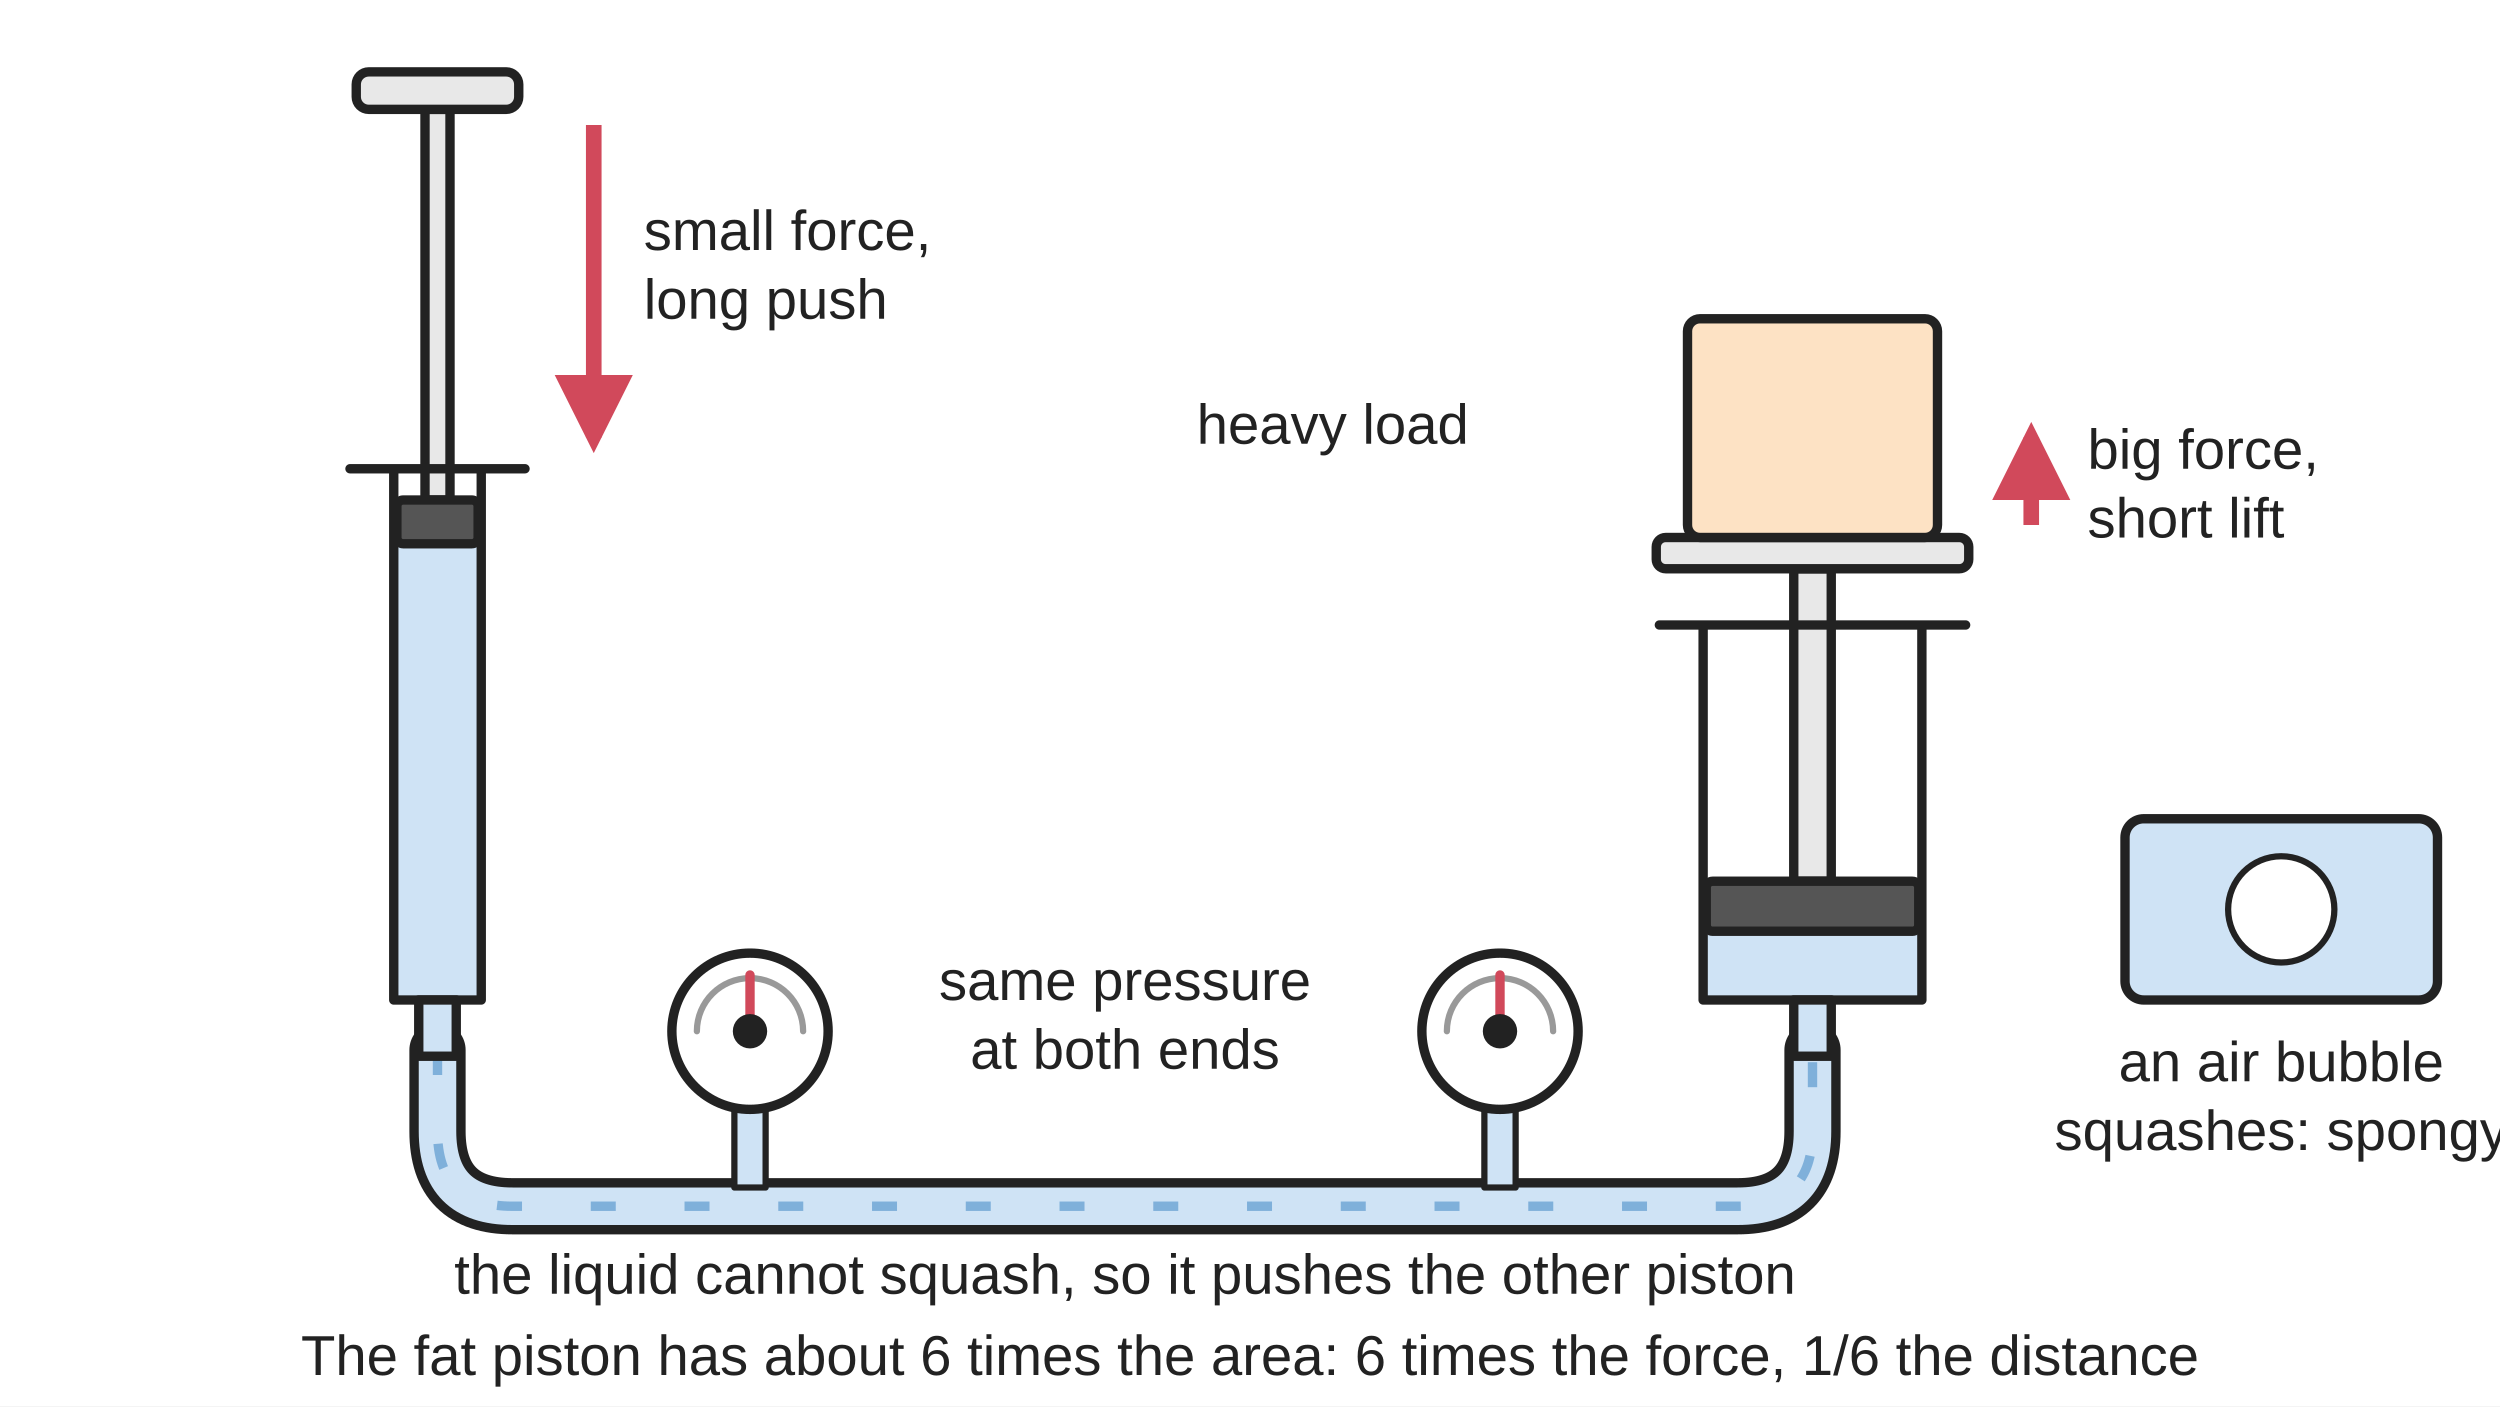
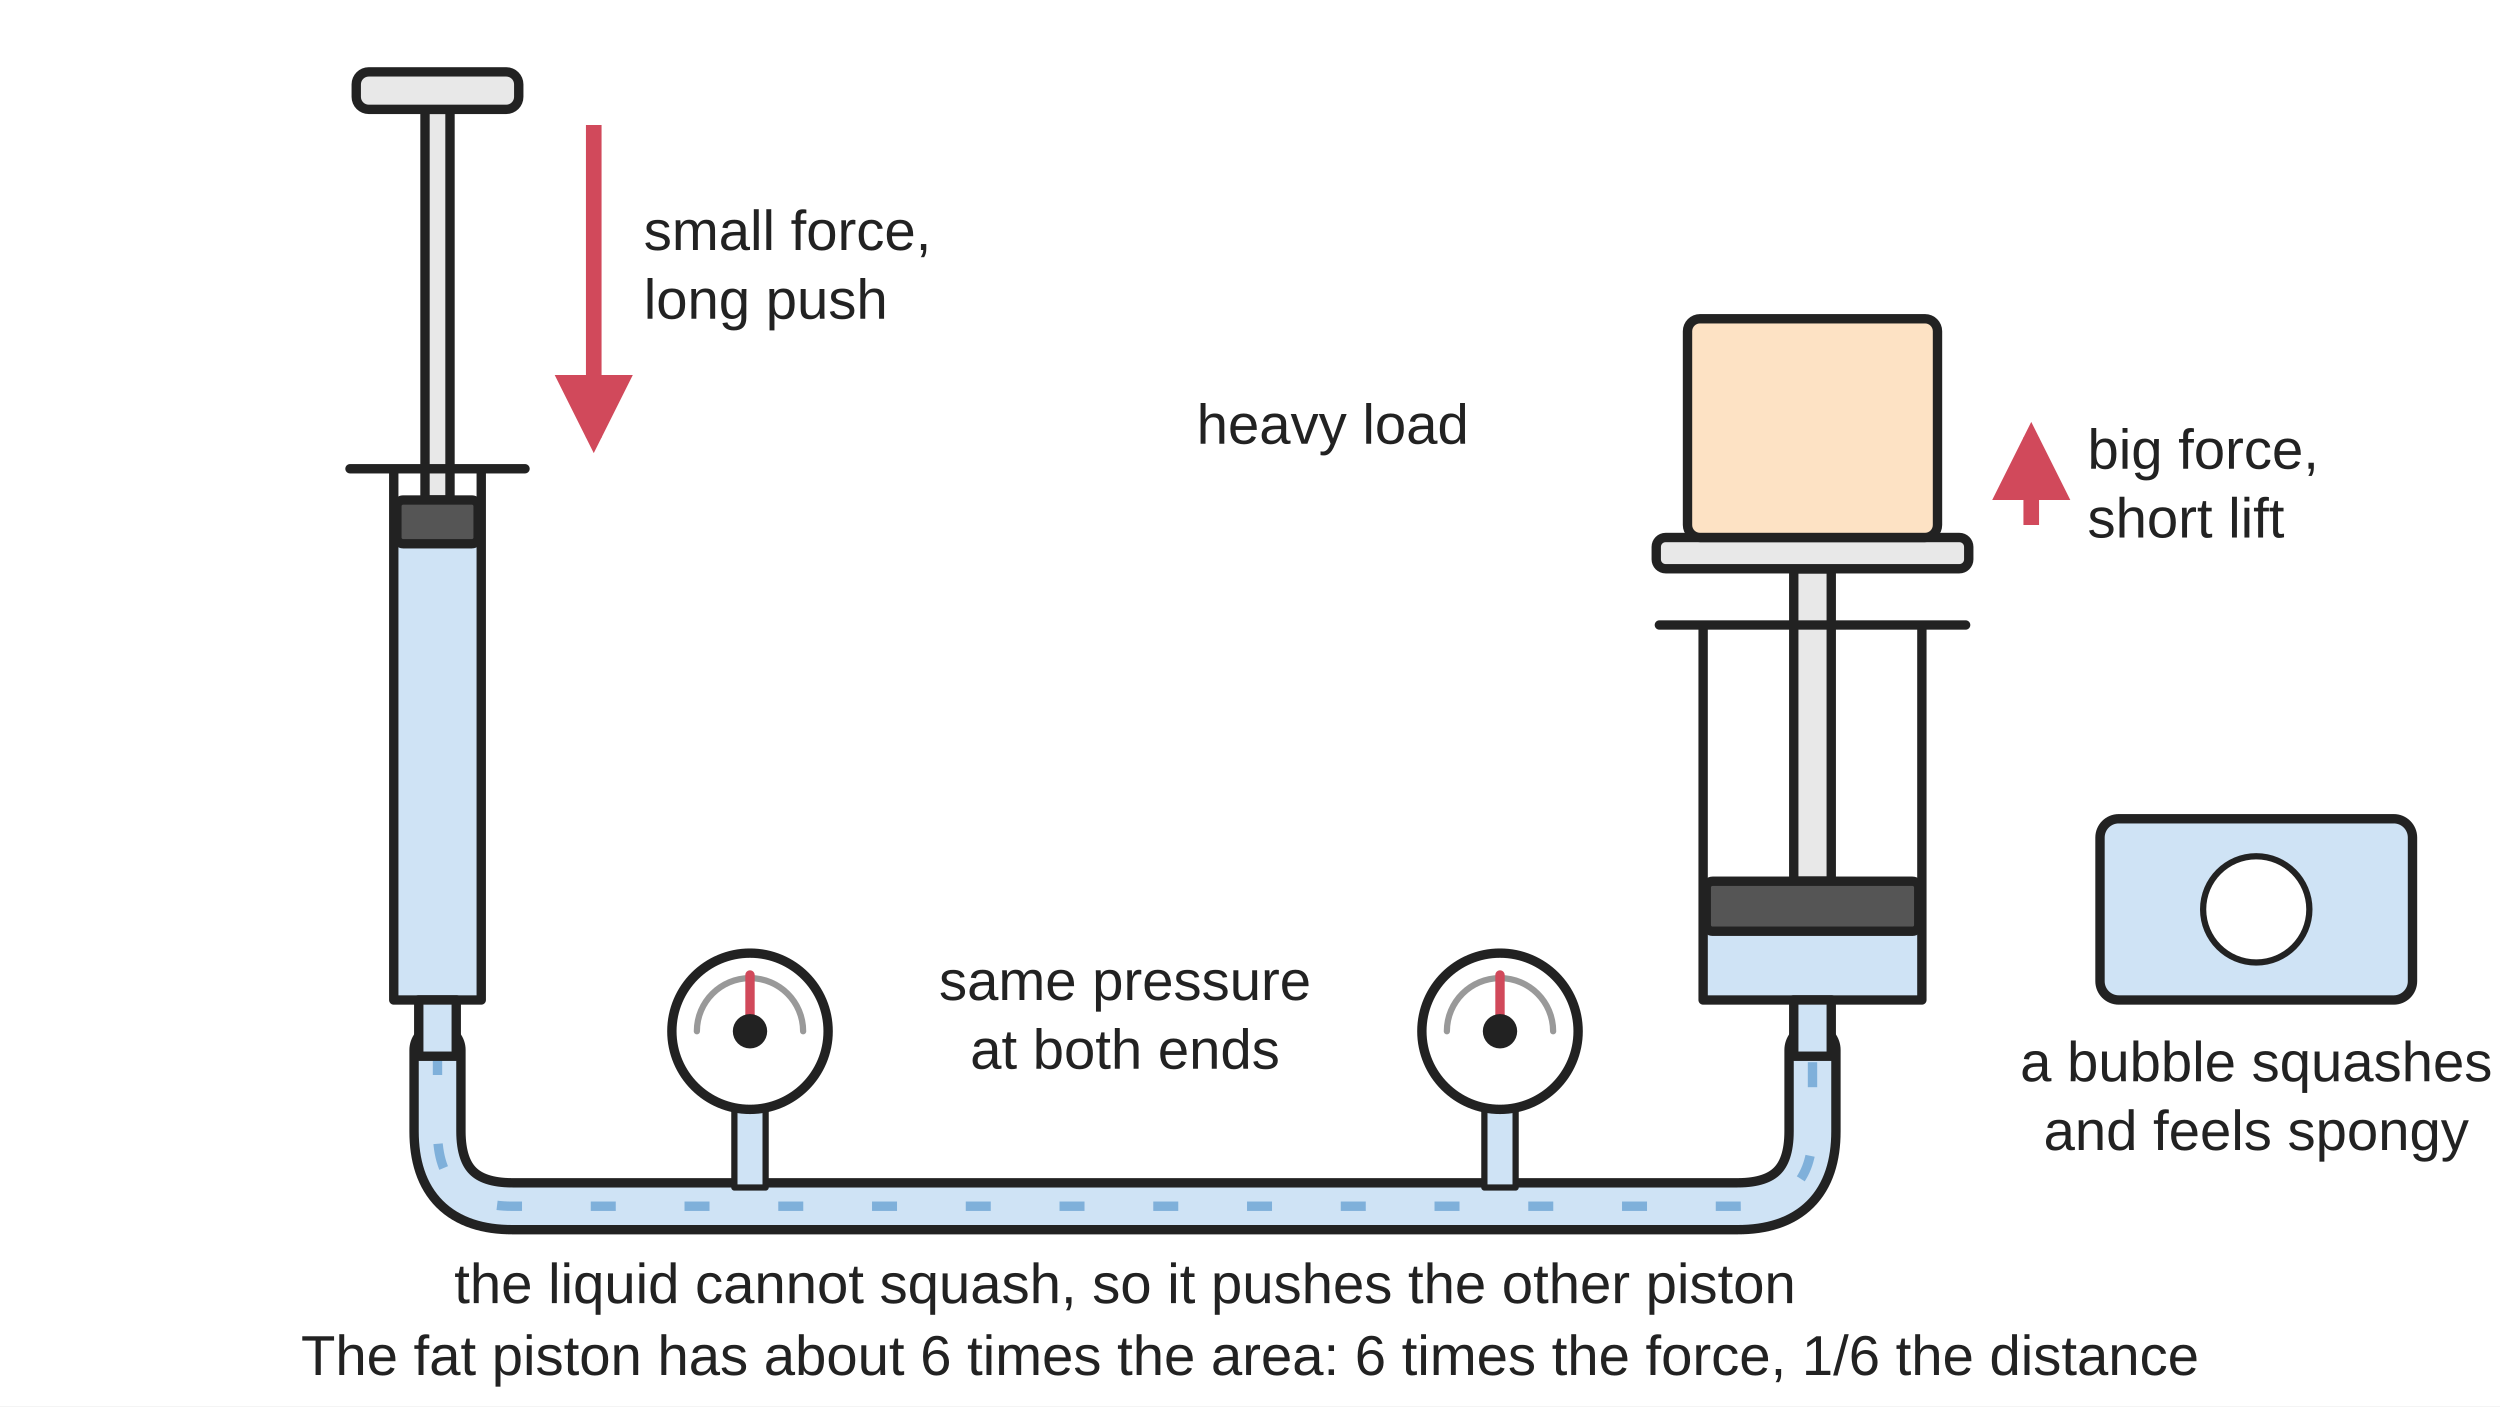
<svg xmlns="http://www.w3.org/2000/svg" viewBox="0 0 800 450" width="800" height="450" role="img">
  <rect width="800" height="450" fill="#ffffff" />
  <defs>
    <marker id="ah" viewBox="0 0 10 10" refX="8" refY="5" markerWidth="5" markerHeight="5" orient="auto-start-reverse">
      <path d="M0,0 L10,5 L0,10 z" fill="#d1495b" />
    </marker>
    <pattern id="hatch" width="10" height="10" patternUnits="userSpaceOnUse" patternTransform="rotate(45)">
      <line x1="0" y1="0" x2="0" y2="10" stroke="#222" stroke-width="2" />
    </pattern>
  </defs>
  <g stroke="#222" stroke-width="3" stroke-linejoin="round" stroke-linecap="round">
    <path d="M140,336 V362 Q140,386 164,386 H556 Q580,386 580,362 V336" fill="none" stroke-width="18" />
    <path d="M140,336 V362 Q140,386 164,386 H556 Q580,386 580,362 V336" fill="none" stroke="#cfe3f5" stroke-width="12" />
    <path d="M140,336 V362 Q140,386 164,386 H556 Q580,386 580,362 V336" fill="none" stroke="#7fb0da" stroke-width="3" stroke-dasharray="8 22" stroke-linecap="butt">
      <animate attributeName="stroke-dashoffset" values="0;0;0;-400;-400;0;0;0" keyTimes="0;0.08;0.14;0.46;0.6;0.86;0.92;1" dur="5s" repeatCount="indefinite" calcMode="spline" keySplines="0.4 0 0.6 1;0.4 0 0.6 1;0.4 0 0.6 1;0.4 0 0.6 1;0.4 0 0.6 1;0.4 0 0.6 1;0.4 0 0.6 1" />
    </path>
    <rect x="235" y="352" width="10" height="28" fill="#cfe3f5" stroke-width="2" />
    <circle cx="240" cy="330" r="25" fill="#ffffff" />
    <path d="M240,330 m-17,0 a17,17 0 0 1 34,0" fill="none" stroke="#999" stroke-width="2" />
    <g>
      <animateTransform attributeName="transform" type="rotate" values="-60 240 330;-60 240 330;40 240 330;40 240 330;40 240 330;40 240 330;-60 240 330;-60 240 330" keyTimes="0;0.08;0.14;0.46;0.6;0.86;0.92;1" dur="5s" repeatCount="indefinite" calcMode="spline" keySplines="0.4 0 0.6 1;0.4 0 0.6 1;0.4 0 0.6 1;0.4 0 0.6 1;0.4 0 0.6 1;0.4 0 0.6 1;0.4 0 0.6 1" />
      <line x1="240" y1="330" x2="240" y2="312" stroke="#d1495b" stroke-width="3" />
    </g>
    <circle cx="240" cy="330" r="4" fill="#222" />
    <rect x="475" y="352" width="10" height="28" fill="#cfe3f5" stroke-width="2" />
    <circle cx="480" cy="330" r="25" fill="#ffffff" />
    <path d="M480,330 m-17,0 a17,17 0 0 1 34,0" fill="none" stroke="#999" stroke-width="2" />
    <g>
      <animateTransform attributeName="transform" type="rotate" values="-60 480 330;-60 480 330;40 480 330;40 480 330;40 480 330;40 480 330;-60 480 330;-60 480 330" keyTimes="0;0.08;0.14;0.46;0.6;0.86;0.92;1" dur="5s" repeatCount="indefinite" calcMode="spline" keySplines="0.4 0 0.6 1;0.4 0 0.6 1;0.4 0 0.6 1;0.4 0 0.6 1;0.4 0 0.6 1;0.4 0 0.6 1;0.4 0 0.6 1" />
      <line x1="480" y1="330" x2="480" y2="312" stroke="#d1495b" stroke-width="3" />
    </g>
    <circle cx="480" cy="330" r="4" fill="#222" />
    <rect x="126" y="150" width="28" height="170" fill="#ffffff" stroke="none" />
    <rect x="127" y="174" width="26" height="146" fill="#cfe3f5" stroke="none">
      <animate attributeName="y" values="174;174;174;274;274;174;174;174" keyTimes="0;0.08;0.14;0.46;0.6;0.86;0.92;1" dur="5s" repeatCount="indefinite" calcMode="spline" keySplines="0.4 0 0.6 1;0.4 0 0.6 1;0.4 0 0.6 1;0.4 0 0.6 1;0.4 0 0.6 1;0.4 0 0.6 1;0.4 0 0.6 1" />
      <animate attributeName="height" values="146;146;146;46;46;146;146;146" keyTimes="0;0.08;0.14;0.46;0.6;0.86;0.92;1" dur="5s" repeatCount="indefinite" calcMode="spline" keySplines="0.4 0 0.6 1;0.4 0 0.6 1;0.4 0 0.6 1;0.4 0 0.6 1;0.4 0 0.6 1;0.4 0 0.6 1;0.4 0 0.6 1" />
    </rect>
    <g>
      <animateTransform attributeName="transform" type="translate" values="0 0;0 0;0 0;0 100;0 100;0 0;0 0;0 0" keyTimes="0;0.08;0.14;0.46;0.6;0.86;0.92;1" dur="5s" repeatCount="indefinite" calcMode="spline" keySplines="0.4 0 0.6 1;0.4 0 0.6 1;0.4 0 0.6 1;0.4 0 0.6 1;0.4 0 0.6 1;0.4 0 0.6 1;0.4 0 0.6 1" />
      <rect x="136" y="35" width="8" height="125" fill="#e8e8e8" />
      <rect x="114" y="23" width="52" height="12" rx="4" fill="#e8e8e8" />
      <rect x="127" y="160" width="26" height="14" rx="2" fill="#555" />
    </g>
    <path d="M126,150 V320 H154 V150 M112,150 H168" fill="none" />
    <rect x="134" y="320" width="12" height="18" fill="#cfe3f5" />
    <rect x="545" y="200" width="70" height="120" fill="#ffffff" stroke="none" />
    <rect x="546" y="298" width="68" height="22" fill="#cfe3f5" stroke="none">
      <animate attributeName="y" values="298;298;298;282;282;298;298;298" keyTimes="0;0.08;0.14;0.46;0.6;0.86;0.92;1" dur="5s" repeatCount="indefinite" calcMode="spline" keySplines="0.4 0 0.6 1;0.4 0 0.6 1;0.4 0 0.6 1;0.4 0 0.6 1;0.4 0 0.6 1;0.4 0 0.6 1;0.4 0 0.6 1" />
      <animate attributeName="height" values="22;22;22;38;38;22;22;22" keyTimes="0;0.08;0.14;0.46;0.6;0.86;0.92;1" dur="5s" repeatCount="indefinite" calcMode="spline" keySplines="0.4 0 0.6 1;0.4 0 0.6 1;0.4 0 0.6 1;0.4 0 0.6 1;0.4 0 0.6 1;0.4 0 0.6 1;0.4 0 0.6 1" />
    </rect>
    <g>
      <animateTransform attributeName="transform" type="translate" values="0 0;0 0;0 0;0 -16;0 -16;0 0;0 0;0 0" keyTimes="0;0.08;0.14;0.46;0.6;0.86;0.92;1" dur="5s" repeatCount="indefinite" calcMode="spline" keySplines="0.4 0 0.6 1;0.4 0 0.6 1;0.4 0 0.6 1;0.4 0 0.6 1;0.4 0 0.6 1;0.4 0 0.6 1;0.4 0 0.6 1" />
      <rect x="574" y="182" width="12" height="100" fill="#e8e8e8" />
      <rect x="530" y="172" width="100" height="10" rx="3" fill="#e8e8e8" />
      <rect x="540" y="102" width="80" height="70" rx="4" fill="#fde2c4" />
      <rect x="546" y="282" width="68" height="16" rx="2" fill="#555" />
    </g>
    <path d="M545,200 V320 H615 V200 M531,200 H629" fill="none" />
    <rect x="574" y="320" width="12" height="18" fill="#cfe3f5" />
-     <rect x="680" y="262" width="100" height="58" rx="6" fill="#cfe3f5" />
-     <circle cx="730" cy="291" r="17" fill="#ffffff" stroke-width="2">
+     <rect x="672" y="262" width="100" height="58" rx="6" fill="#cfe3f5" />
+     <circle cx="722" cy="291" r="17" fill="#ffffff" stroke-width="2">
      <animate attributeName="r" values="17;17;10;10;10;10;17;17" keyTimes="0;0.08;0.14;0.46;0.6;0.86;0.92;1" dur="5s" repeatCount="indefinite" calcMode="spline" keySplines="0.4 0 0.6 1;0.4 0 0.6 1;0.4 0 0.6 1;0.4 0 0.6 1;0.4 0 0.6 1;0.4 0 0.6 1;0.4 0 0.6 1" />
    </circle>
  </g>
  <g fill="none" stroke="#d1495b" stroke-width="5" marker-end="url(#ah)">
    <line x1="190" y1="40" x2="190" y2="140" />
    <line x1="650" y1="168" x2="650" y2="140" />
  </g>
  <g font-family="Arial, Helvetica, sans-serif" font-size="18" fill="#222" text-anchor="middle">
    <g text-anchor="start">
      <text x="206" y="80">small force,</text>
      <text x="206" y="102">long push</text>
      <text x="668" y="150">big force,</text>
      <text x="668" y="172">short lift</text>
    </g>
    <text x="470" y="142" text-anchor="end">heavy load</text>
    <text x="360" y="320">same pressure</text>
    <text x="360" y="342">at both ends</text>
-     <text x="730" y="346">an air bubble</text>
-     <text x="730" y="368">squashes: spongy</text>
-     <text x="360" y="414">the liquid cannot squash, so it pushes the other piston</text>
+     <text x="722" y="346">a bubble squashes</text>
+     <text x="722" y="368">and feels spongy</text>
+     <text x="360" y="417">the liquid cannot squash, so it pushes the other piston</text>
    <text x="400" y="440">The fat piston has about 6 times the area: 6 times the force, 1/6 the distance</text>
  </g>
</svg>
